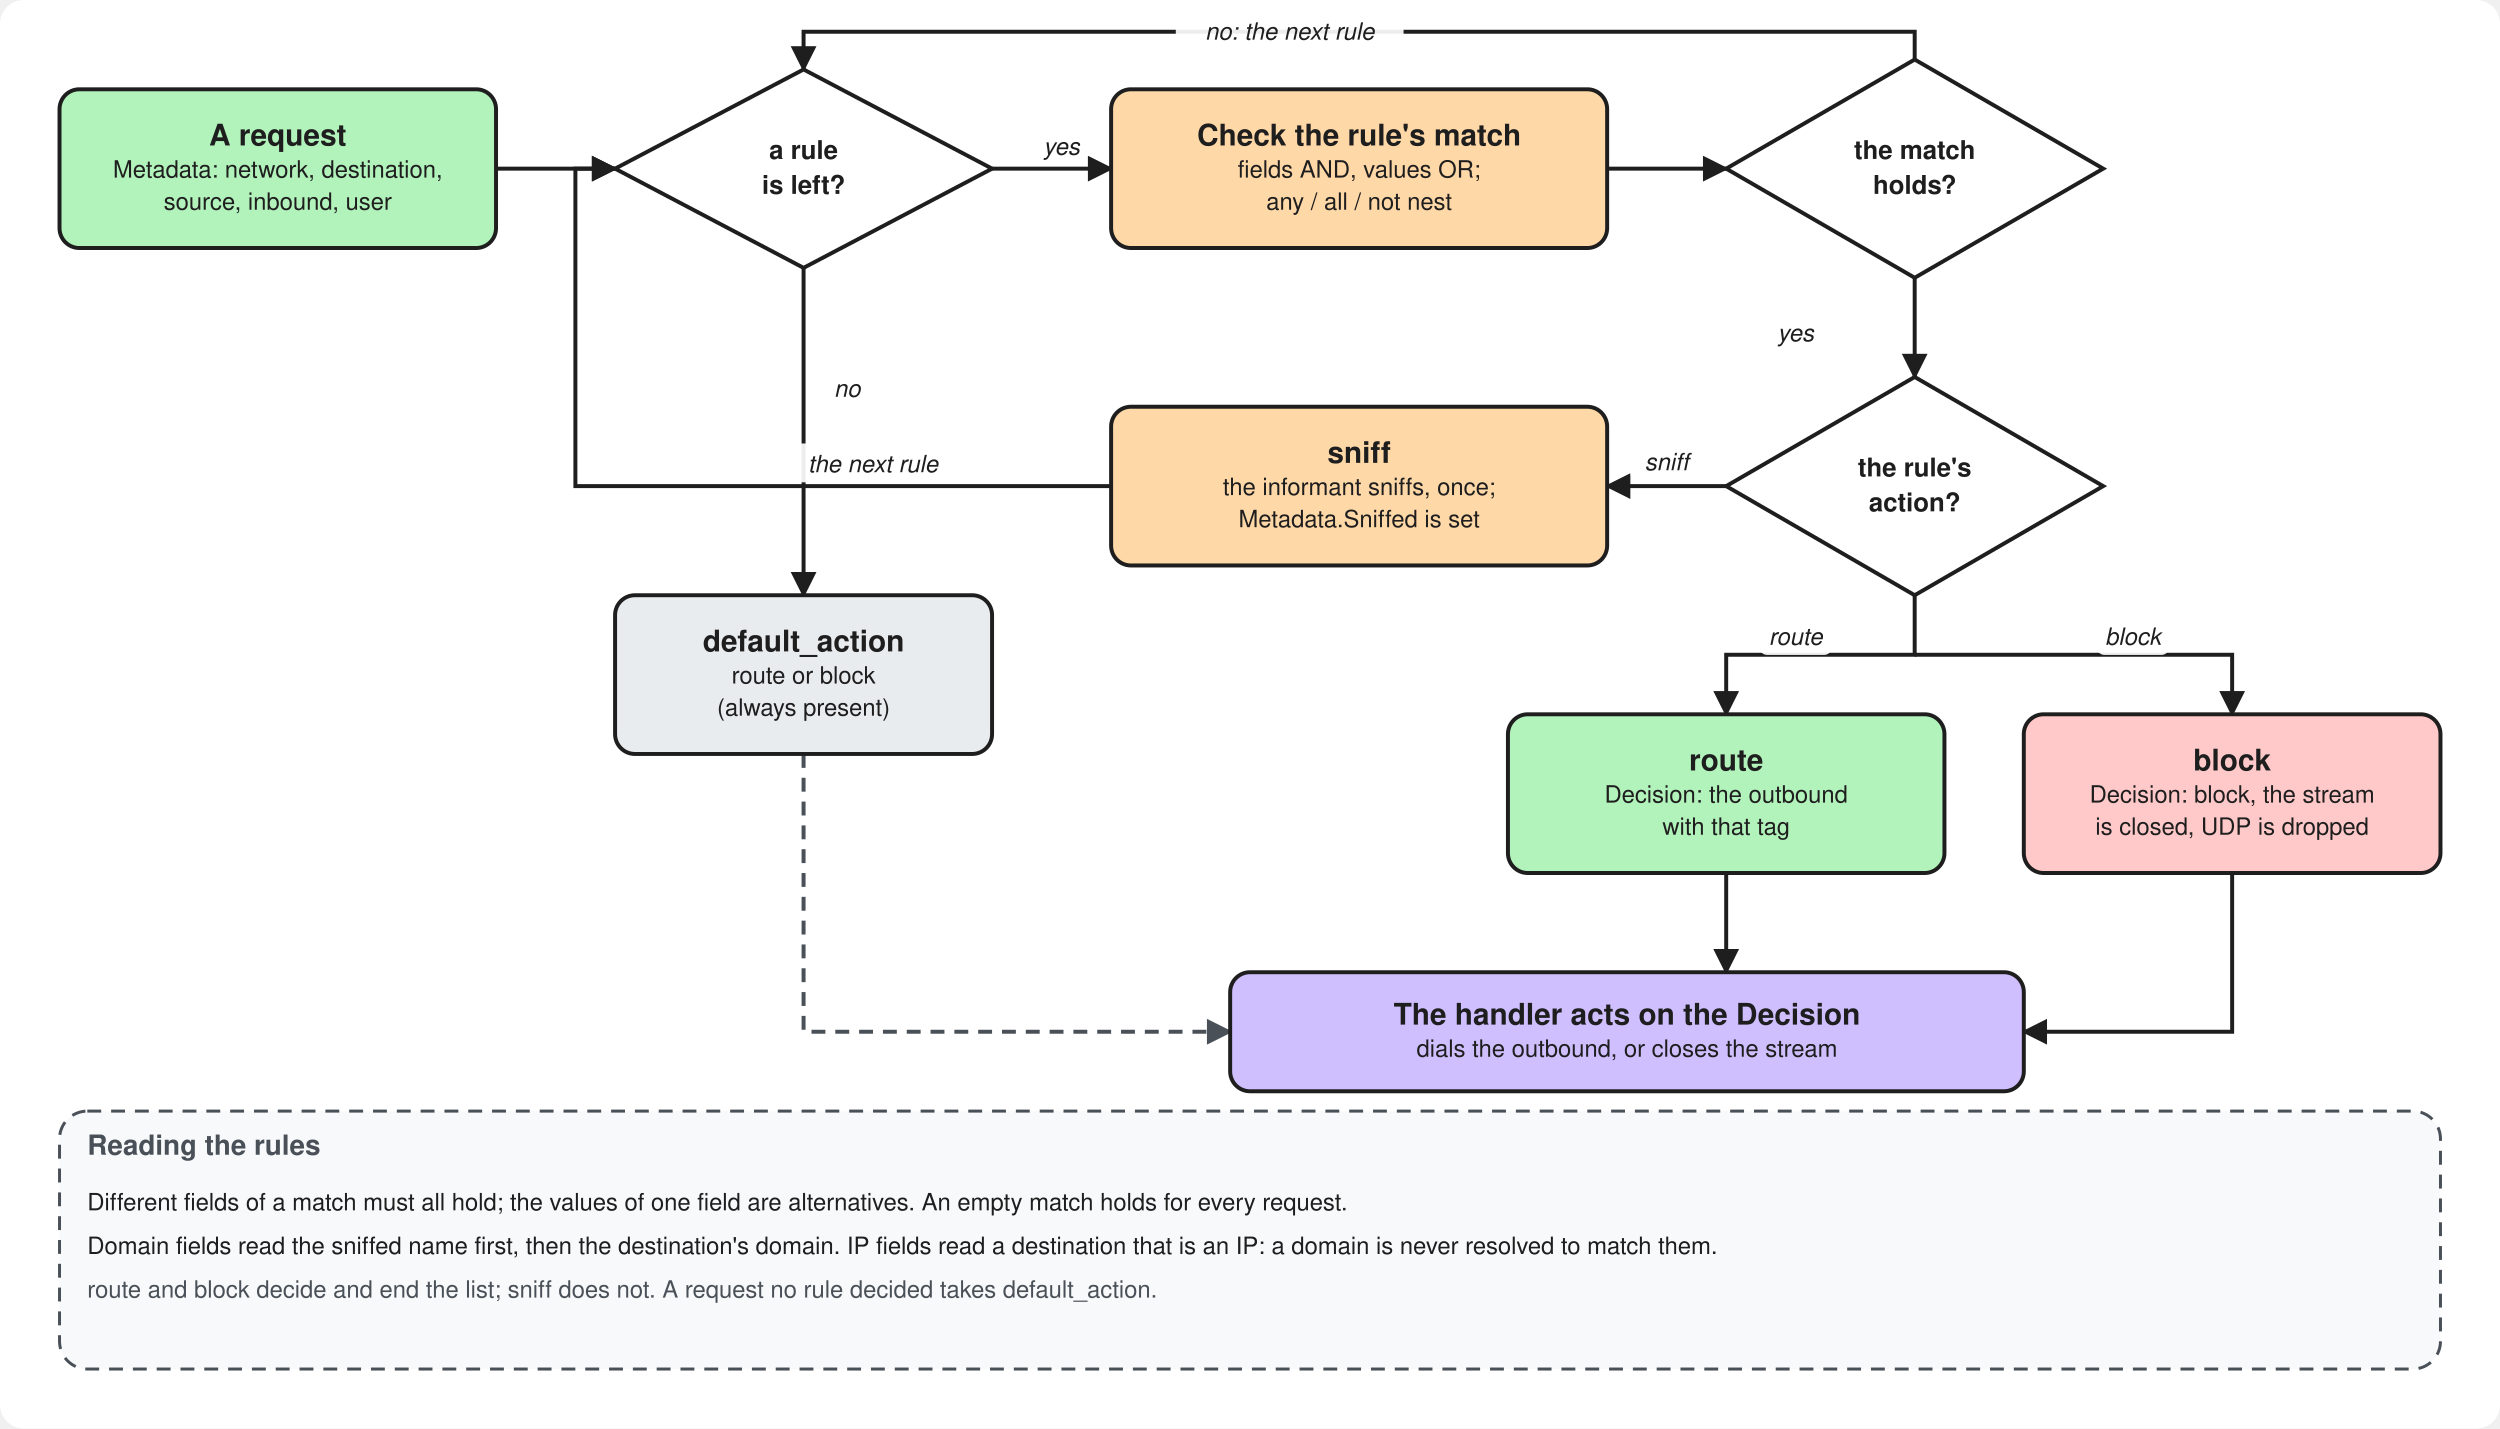
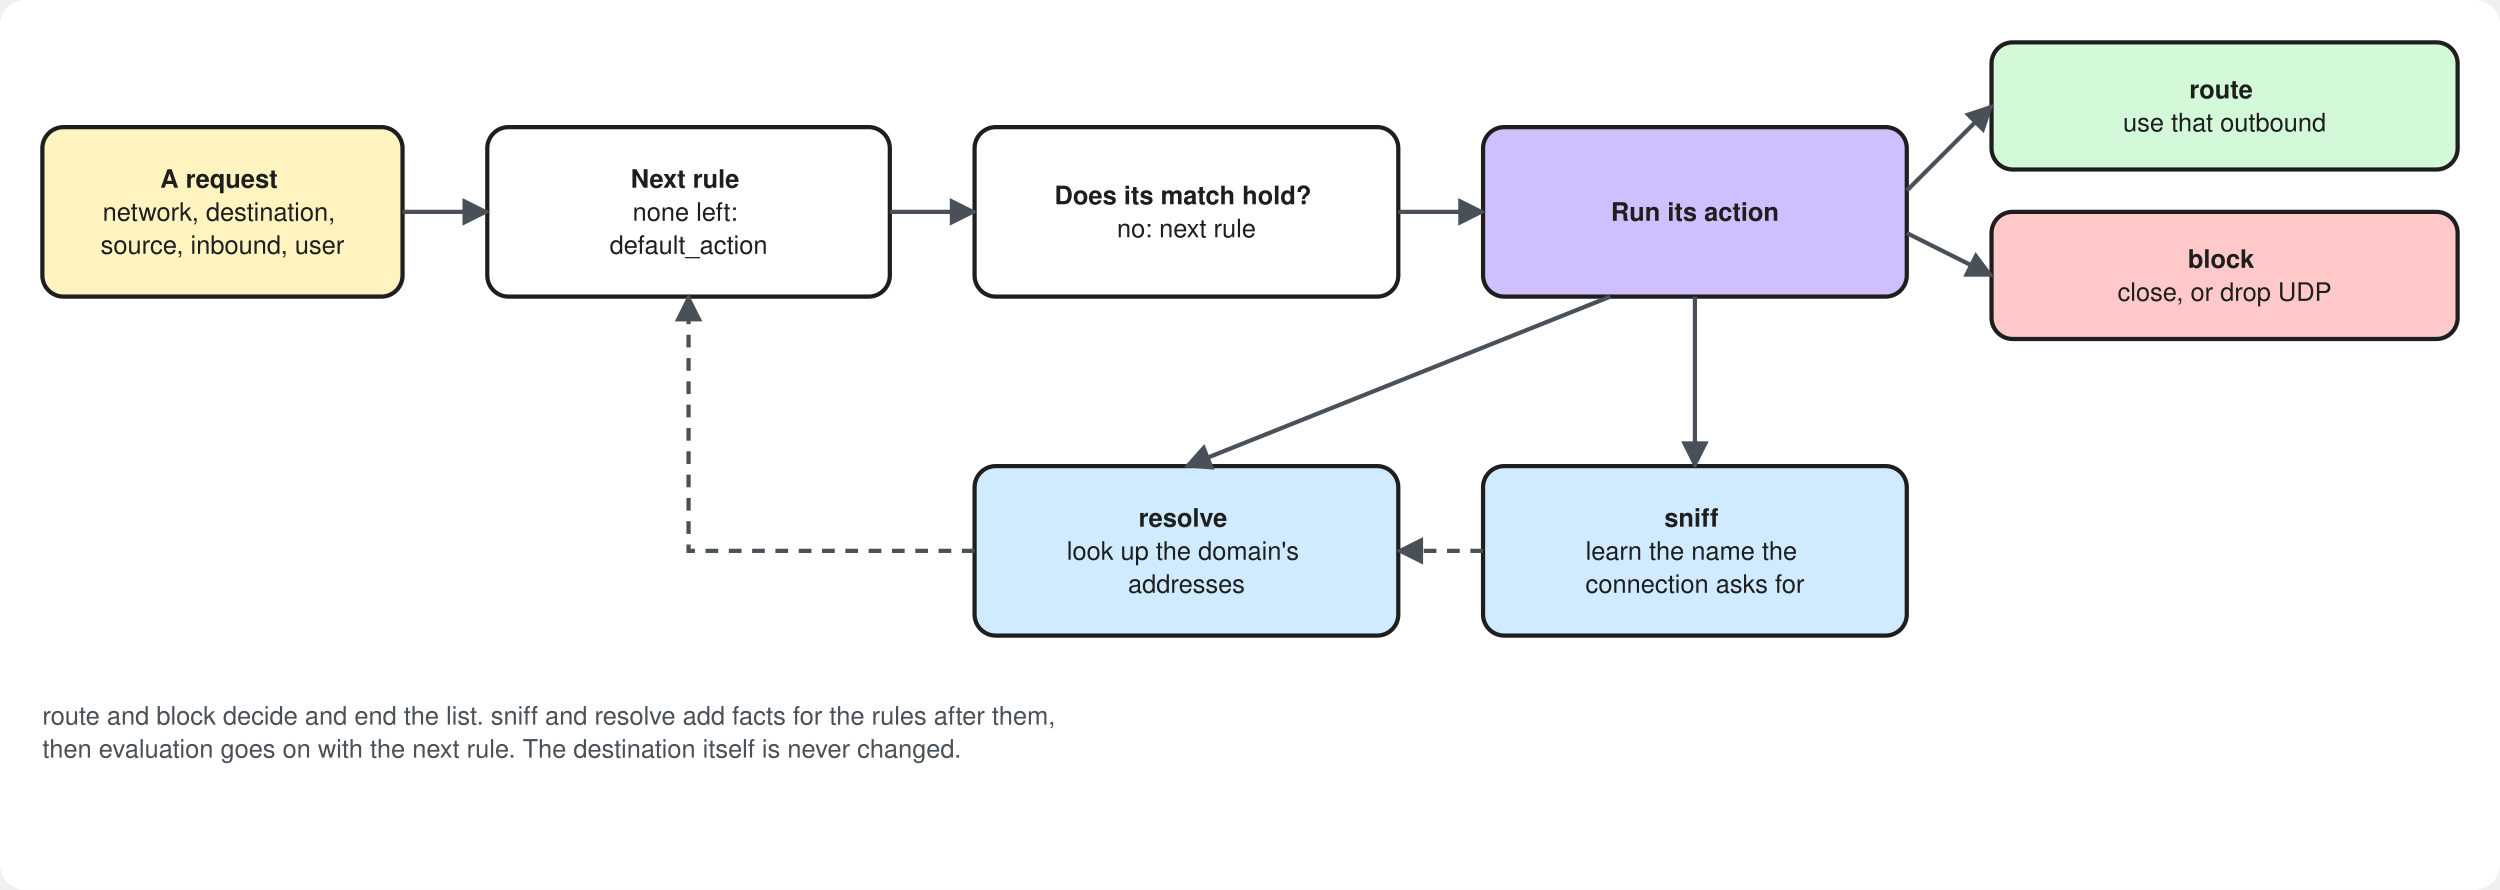
- <svg xmlns="http://www.w3.org/2000/svg" viewBox="0 0 1260 720" width="1260" height="720" role="img" aria-label="How the router evaluates routing rules: for each rule in order, check its match; if it holds, run its action: route or block decides, sniff fills the sniff result and goes on to the next rule; a request no rule decided takes default_action.">
+ <svg xmlns="http://www.w3.org/2000/svg" viewBox="0 0 1180 420" width="1180" height="420" role="img" aria-label="How routing rules are evaluated: each rule in order is checked; if its match holds its action runs. route sends the request through an outbound and block refuses it, both ending the list. sniff learns the name the connection asks for and resolve looks up the domain's addresses; both go on to the next rule. A request no rule decided takes default_action.">
  <defs>
    <marker id="h0" viewBox="0 0 10 10" refX="9" refY="5" markerUnits="userSpaceOnUse" markerWidth="13" markerHeight="13" orient="auto-start-reverse">
-       <path d="M0,0 L10,5 L0,10 z" fill="#1e1e1e" />
-     </marker>
-     <marker id="h1" viewBox="0 0 10 10" refX="9" refY="5" markerUnits="userSpaceOnUse" markerWidth="13" markerHeight="13" orient="auto-start-reverse">
-       <path d="M0,0 L10,5 L0,10 z" fill="#c92a2a" />
-     </marker>
-     <marker id="h2" viewBox="0 0 10 10" refX="9" refY="5" markerUnits="userSpaceOnUse" markerWidth="13" markerHeight="13" orient="auto-start-reverse">
      <path d="M0,0 L10,5 L0,10 z" fill="#495057" />
    </marker>
  </defs>
-   <rect x="0" y="0" width="1260" height="720" rx="12" fill="#ffffff" />
+   <rect x="0" y="0" width="1180" height="420" rx="12" fill="#ffffff" />
  <g font-family="Helvetica, Arial, sans-serif" fill="#1e1e1e">
-     <rect x="30" y="560" width="1200" height="130" rx="14" fill="#f8f9fa" stroke="#495057" stroke-width="1.5" stroke-dasharray="7 5" />
-     <text class="group-label" x="44" y="582" font-size="14" font-weight="bold" fill="#495057">Reading the rules</text>
-     <polyline points="250,85 310,85" fill="none" stroke="#1e1e1e" stroke-width="2" marker-end="url(#h0)" />
-     <polyline points="500,85 560,85" fill="none" stroke="#1e1e1e" stroke-width="2" marker-end="url(#h0)" />
-     <polyline points="810,85 870,85" fill="none" stroke="#1e1e1e" stroke-width="2" marker-end="url(#h0)" />
-     <polyline points="965,140 965,190" fill="none" stroke="#1e1e1e" stroke-width="2" marker-end="url(#h0)" />
-     <polyline points="965,30 965,16 405,16 405,35" fill="none" stroke="#1e1e1e" stroke-width="2" marker-end="url(#h0)" />
-     <polyline points="405,135 405,300" fill="none" stroke="#1e1e1e" stroke-width="2" marker-end="url(#h0)" />
-     <polyline points="870,245 810,245" fill="none" stroke="#1e1e1e" stroke-width="2" marker-end="url(#h0)" />
-     <polyline points="560,245 290,245 290,85 310,85" fill="none" stroke="#1e1e1e" stroke-width="2" marker-end="url(#h0)" />
-     <polyline points="965,300 965,330 870,330 870,360" fill="none" stroke="#1e1e1e" stroke-width="2" marker-end="url(#h0)" />
-     <polyline points="965,330 1125,330 1125,360" fill="none" stroke="#1e1e1e" stroke-width="2" marker-end="url(#h0)" />
-     <polyline points="870,440 870,490" fill="none" stroke="#1e1e1e" stroke-width="2" marker-end="url(#h0)" />
-     <polyline points="1125,440 1125,520 1020,520" fill="none" stroke="#1e1e1e" stroke-width="2" marker-end="url(#h0)" />
-     <polyline points="405,380 405,520 620,520" fill="none" stroke="#495057" stroke-width="2" stroke-dasharray="7 5" marker-end="url(#h2)" />
-     <rect x="30" y="45" width="220" height="80" rx="10" fill="#b2f2bb" stroke="#1e1e1e" stroke-width="2" />
-     <text x="140" y="73.3" text-anchor="middle" font-size="15" font-weight="bold">A request</text>
-     <text x="140" y="89.5" text-anchor="middle" font-size="12">Metadata: network, destination,</text>
-     <text x="140" y="105.7" text-anchor="middle" font-size="12">source, inbound, user</text>
-     <polygon points="405,35 500,85 405,135 310,85" fill="#ffffff" stroke="#1e1e1e" stroke-width="2" />
-     <text x="405" y="80.1" text-anchor="middle" font-size="13" font-weight="bold">a rule</text>
-     <text x="405" y="97.7" text-anchor="middle" font-size="13" font-weight="bold">is left?</text>
-     <rect x="560" y="45" width="250" height="80" rx="10" fill="#ffd8a8" stroke="#1e1e1e" stroke-width="2" />
-     <text x="685" y="73.3" text-anchor="middle" font-size="15" font-weight="bold">Check the rule's match</text>
-     <text x="685" y="89.5" text-anchor="middle" font-size="12">fields AND, values OR;</text>
-     <text x="685" y="105.7" text-anchor="middle" font-size="12">any / all / not nest</text>
-     <polygon points="965,30 1060,85 965,140 870,85" fill="#ffffff" stroke="#1e1e1e" stroke-width="2" />
-     <text x="965" y="80.1" text-anchor="middle" font-size="13" font-weight="bold">the match</text>
-     <text x="965" y="97.7" text-anchor="middle" font-size="13" font-weight="bold">holds?</text>
-     <polygon points="965,190 1060,245 965,300 870,245" fill="#ffffff" stroke="#1e1e1e" stroke-width="2" />
-     <text x="965" y="240.1" text-anchor="middle" font-size="13" font-weight="bold">the rule's</text>
-     <text x="965" y="257.7" text-anchor="middle" font-size="13" font-weight="bold">action?</text>
-     <rect x="560" y="205" width="250" height="80" rx="10" fill="#ffd8a8" stroke="#1e1e1e" stroke-width="2" />
-     <text x="685" y="233.3" text-anchor="middle" font-size="15" font-weight="bold">sniff</text>
-     <text x="685" y="249.5" text-anchor="middle" font-size="12">the informant sniffs, once;</text>
-     <text x="685" y="265.7" text-anchor="middle" font-size="12">Metadata.Sniffed is set</text>
-     <rect x="760" y="360" width="220" height="80" rx="10" fill="#b2f2bb" stroke="#1e1e1e" stroke-width="2" />
-     <text x="870" y="388.3" text-anchor="middle" font-size="15" font-weight="bold">route</text>
-     <text x="870" y="404.5" text-anchor="middle" font-size="12">Decision: the outbound</text>
-     <text x="870" y="420.7" text-anchor="middle" font-size="12">with that tag</text>
-     <rect x="1020" y="360" width="210" height="80" rx="10" fill="#ffc9c9" stroke="#1e1e1e" stroke-width="2" />
-     <text x="1125" y="388.3" text-anchor="middle" font-size="15" font-weight="bold">block</text>
-     <text x="1125" y="404.5" text-anchor="middle" font-size="12">Decision: block, the stream</text>
-     <text x="1125" y="420.7" text-anchor="middle" font-size="12">is closed, UDP is dropped</text>
-     <rect x="310" y="300" width="190" height="80" rx="10" fill="#e9ecef" stroke="#1e1e1e" stroke-width="2" />
-     <text x="405" y="328.3" text-anchor="middle" font-size="15" font-weight="bold">default_action</text>
-     <text x="405" y="344.5" text-anchor="middle" font-size="12">route or block</text>
-     <text x="405" y="360.7" text-anchor="middle" font-size="12">(always present)</text>
-     <rect x="620" y="490" width="400" height="60" rx="10" fill="#d0bfff" stroke="#1e1e1e" stroke-width="2" />
-     <text x="820" y="516.4" text-anchor="middle" font-size="15" font-weight="bold">The handler acts on the Decision</text>
-     <text x="820" y="532.6" text-anchor="middle" font-size="12">dials the outbound, or closes the stream</text>
-     <rect x="893.2" y="157.5" width="23.6" height="19.6" rx="4" fill="#ffffff" opacity="0.92" />
-     <text x="905" y="172" text-anchor="middle" font-size="12" font-style="italic" fill="#1e1e1e">yes</text>
-     <rect x="592.6" y="5.5" width="114.8" height="19.6" rx="4" fill="#ffffff" opacity="0.92" />
-     <text x="650" y="20" text-anchor="middle" font-size="12" font-style="italic" fill="#1e1e1e">no: the next rule</text>
-     <rect x="418.5" y="185.5" width="17" height="19.6" rx="4" fill="#ffffff" opacity="0.92" />
-     <text x="427" y="200" text-anchor="middle" font-size="12" font-style="italic" fill="#1e1e1e">no</text>
-     <rect x="523.2" y="63.5" width="23.6" height="19.6" rx="4" fill="#ffffff" opacity="0.92" />
-     <text x="535" y="78" text-anchor="middle" font-size="12" font-style="italic" fill="#1e1e1e">yes</text>
-     <rect x="821.7" y="222.5" width="36.6" height="19.6" rx="4" fill="#ffffff" opacity="0.92" />
-     <text x="840" y="237" text-anchor="middle" font-size="12" font-style="italic" fill="#1e1e1e">sniff</text>
-     <rect x="886.7" y="310.5" width="36.6" height="19.6" rx="4" fill="#ffffff" opacity="0.92" />
-     <text x="905" y="325" text-anchor="middle" font-size="12" font-style="italic" fill="#1e1e1e">route</text>
-     <rect x="1056.7" y="310.5" width="36.6" height="19.6" rx="4" fill="#ffffff" opacity="0.92" />
-     <text x="1075" y="325" text-anchor="middle" font-size="12" font-style="italic" fill="#1e1e1e">block</text>
-     <rect x="395.6" y="223.5" width="88.8" height="19.6" rx="4" fill="#ffffff" opacity="0.92" />
-     <text x="440" y="238" text-anchor="middle" font-size="12" font-style="italic" fill="#1e1e1e">the next rule</text>
-     <text x="44" y="610" font-size="12" fill="#1e1e1e">Different fields of a match must all hold; the values of one field are alternatives. An empty match holds for every request.</text>
-     <text x="44" y="632" font-size="12" fill="#1e1e1e">Domain fields read the sniffed name first, then the destination's domain. IP fields read a destination that is an IP: a domain is never resolved to match them.</text>
-     <text x="44" y="654" font-size="12" fill="#495057">route and block decide and end the list; sniff does not. A request no rule decided takes default_action.</text>
+     <rect x="20" y="60" width="170" height="80" rx="10" fill="#fff3bf" stroke="#1e1e1e" stroke-width="2" />
+     <text x="105.0" y="88.6" font-size="12" text-anchor="middle">
+       <tspan x="105.0" dy="0.0" font-weight="bold">A request</tspan>
+       <tspan x="105.0" dy="15.6">network, destination,</tspan>
+       <tspan x="105.0" dy="15.6">source, inbound, user</tspan>
+     </text>
+     <rect x="230" y="60" width="190" height="80" rx="10" fill="#ffffff" stroke="#1e1e1e" stroke-width="2" />
+     <text x="325.0" y="88.6" font-size="12" text-anchor="middle">
+       <tspan x="325.0" dy="0.0" font-weight="bold">Next rule</tspan>
+       <tspan x="325.0" dy="15.6">none left:</tspan>
+       <tspan x="325.0" dy="15.6">default_action</tspan>
+     </text>
+     <rect x="460" y="60" width="200" height="80" rx="10" fill="#ffffff" stroke="#1e1e1e" stroke-width="2" />
+     <text x="560.0" y="96.4" font-size="12" text-anchor="middle">
+       <tspan x="560.0" dy="0.0" font-weight="bold">Does its match hold?</tspan>
+       <tspan x="560.0" dy="15.6">no: next rule</tspan>
+     </text>
+     <rect x="700" y="60" width="200" height="80" rx="10" fill="#d0bfff" stroke="#1e1e1e" stroke-width="2" />
+     <text x="800.0" y="104.2" font-size="12" text-anchor="middle">
+       <tspan x="800.0" dy="0.0" font-weight="bold">Run its action</tspan>
+     </text>
+     <polyline points="190,100 230,100" fill="none" stroke="#495057" stroke-width="2" marker-end="url(#h0)" />
+     <polyline points="420,100 460,100" fill="none" stroke="#495057" stroke-width="2" marker-end="url(#h0)" />
+     <polyline points="660,100 700,100" fill="none" stroke="#495057" stroke-width="2" marker-end="url(#h0)" />
+     <rect x="940" y="20" width="220" height="60" rx="10" fill="#d3f9d8" stroke="#1e1e1e" stroke-width="2" />
+     <text x="1050.0" y="46.4" font-size="12" text-anchor="middle">
+       <tspan x="1050.0" dy="0.0" font-weight="bold">route</tspan>
+       <tspan x="1050.0" dy="15.6">use that outbound</tspan>
+     </text>
+     <rect x="940" y="100" width="220" height="60" rx="10" fill="#ffc9c9" stroke="#1e1e1e" stroke-width="2" />
+     <text x="1050.0" y="126.4" font-size="12" text-anchor="middle">
+       <tspan x="1050.0" dy="0.0" font-weight="bold">block</tspan>
+       <tspan x="1050.0" dy="15.6">close, or drop UDP</tspan>
+     </text>
+     <polyline points="900,90 940,50" fill="none" stroke="#495057" stroke-width="2" marker-end="url(#h0)" />
+     <polyline points="900,110 940,130" fill="none" stroke="#495057" stroke-width="2" marker-end="url(#h0)" />
+     <rect x="700" y="220" width="200" height="80" rx="10" fill="#d0ebff" stroke="#1e1e1e" stroke-width="2" />
+     <text x="800.0" y="248.6" font-size="12" text-anchor="middle">
+       <tspan x="800.0" dy="0.0" font-weight="bold">sniff</tspan>
+       <tspan x="800.0" dy="15.6">learn the name the</tspan>
+       <tspan x="800.0" dy="15.6">connection asks for</tspan>
+     </text>
+     <rect x="460" y="220" width="200" height="80" rx="10" fill="#d0ebff" stroke="#1e1e1e" stroke-width="2" />
+     <text x="560.0" y="248.6" font-size="12" text-anchor="middle">
+       <tspan x="560.0" dy="0.0" font-weight="bold">resolve</tspan>
+       <tspan x="560.0" dy="15.6">look up the domain's</tspan>
+       <tspan x="560.0" dy="15.6">addresses</tspan>
+     </text>
+     <polyline points="800,140 800,220" fill="none" stroke="#495057" stroke-width="2" marker-end="url(#h0)" />
+     <polyline points="760,140 560,220" fill="none" stroke="#495057" stroke-width="2" marker-end="url(#h0)" />
+     <polyline points="700,260 660,260" fill="none" stroke="#495057" stroke-width="2" stroke-dasharray="6 5" marker-end="url(#h0)" />
+     <polyline points="460,260 325,260 325,140" fill="none" stroke="#495057" stroke-width="2" stroke-dasharray="6 5" marker-end="url(#h0)" />
+     <text x="20" y="342" font-size="12" text-anchor="start" fill="#495057">
+       <tspan x="20" dy="0.0">route and block decide and end the list. sniff and resolve add facts for the rules after them,</tspan>
+       <tspan x="20" dy="15.6">then evaluation goes on with the next rule. The destination itself is never changed.</tspan>
+     </text>
  </g>
</svg>
